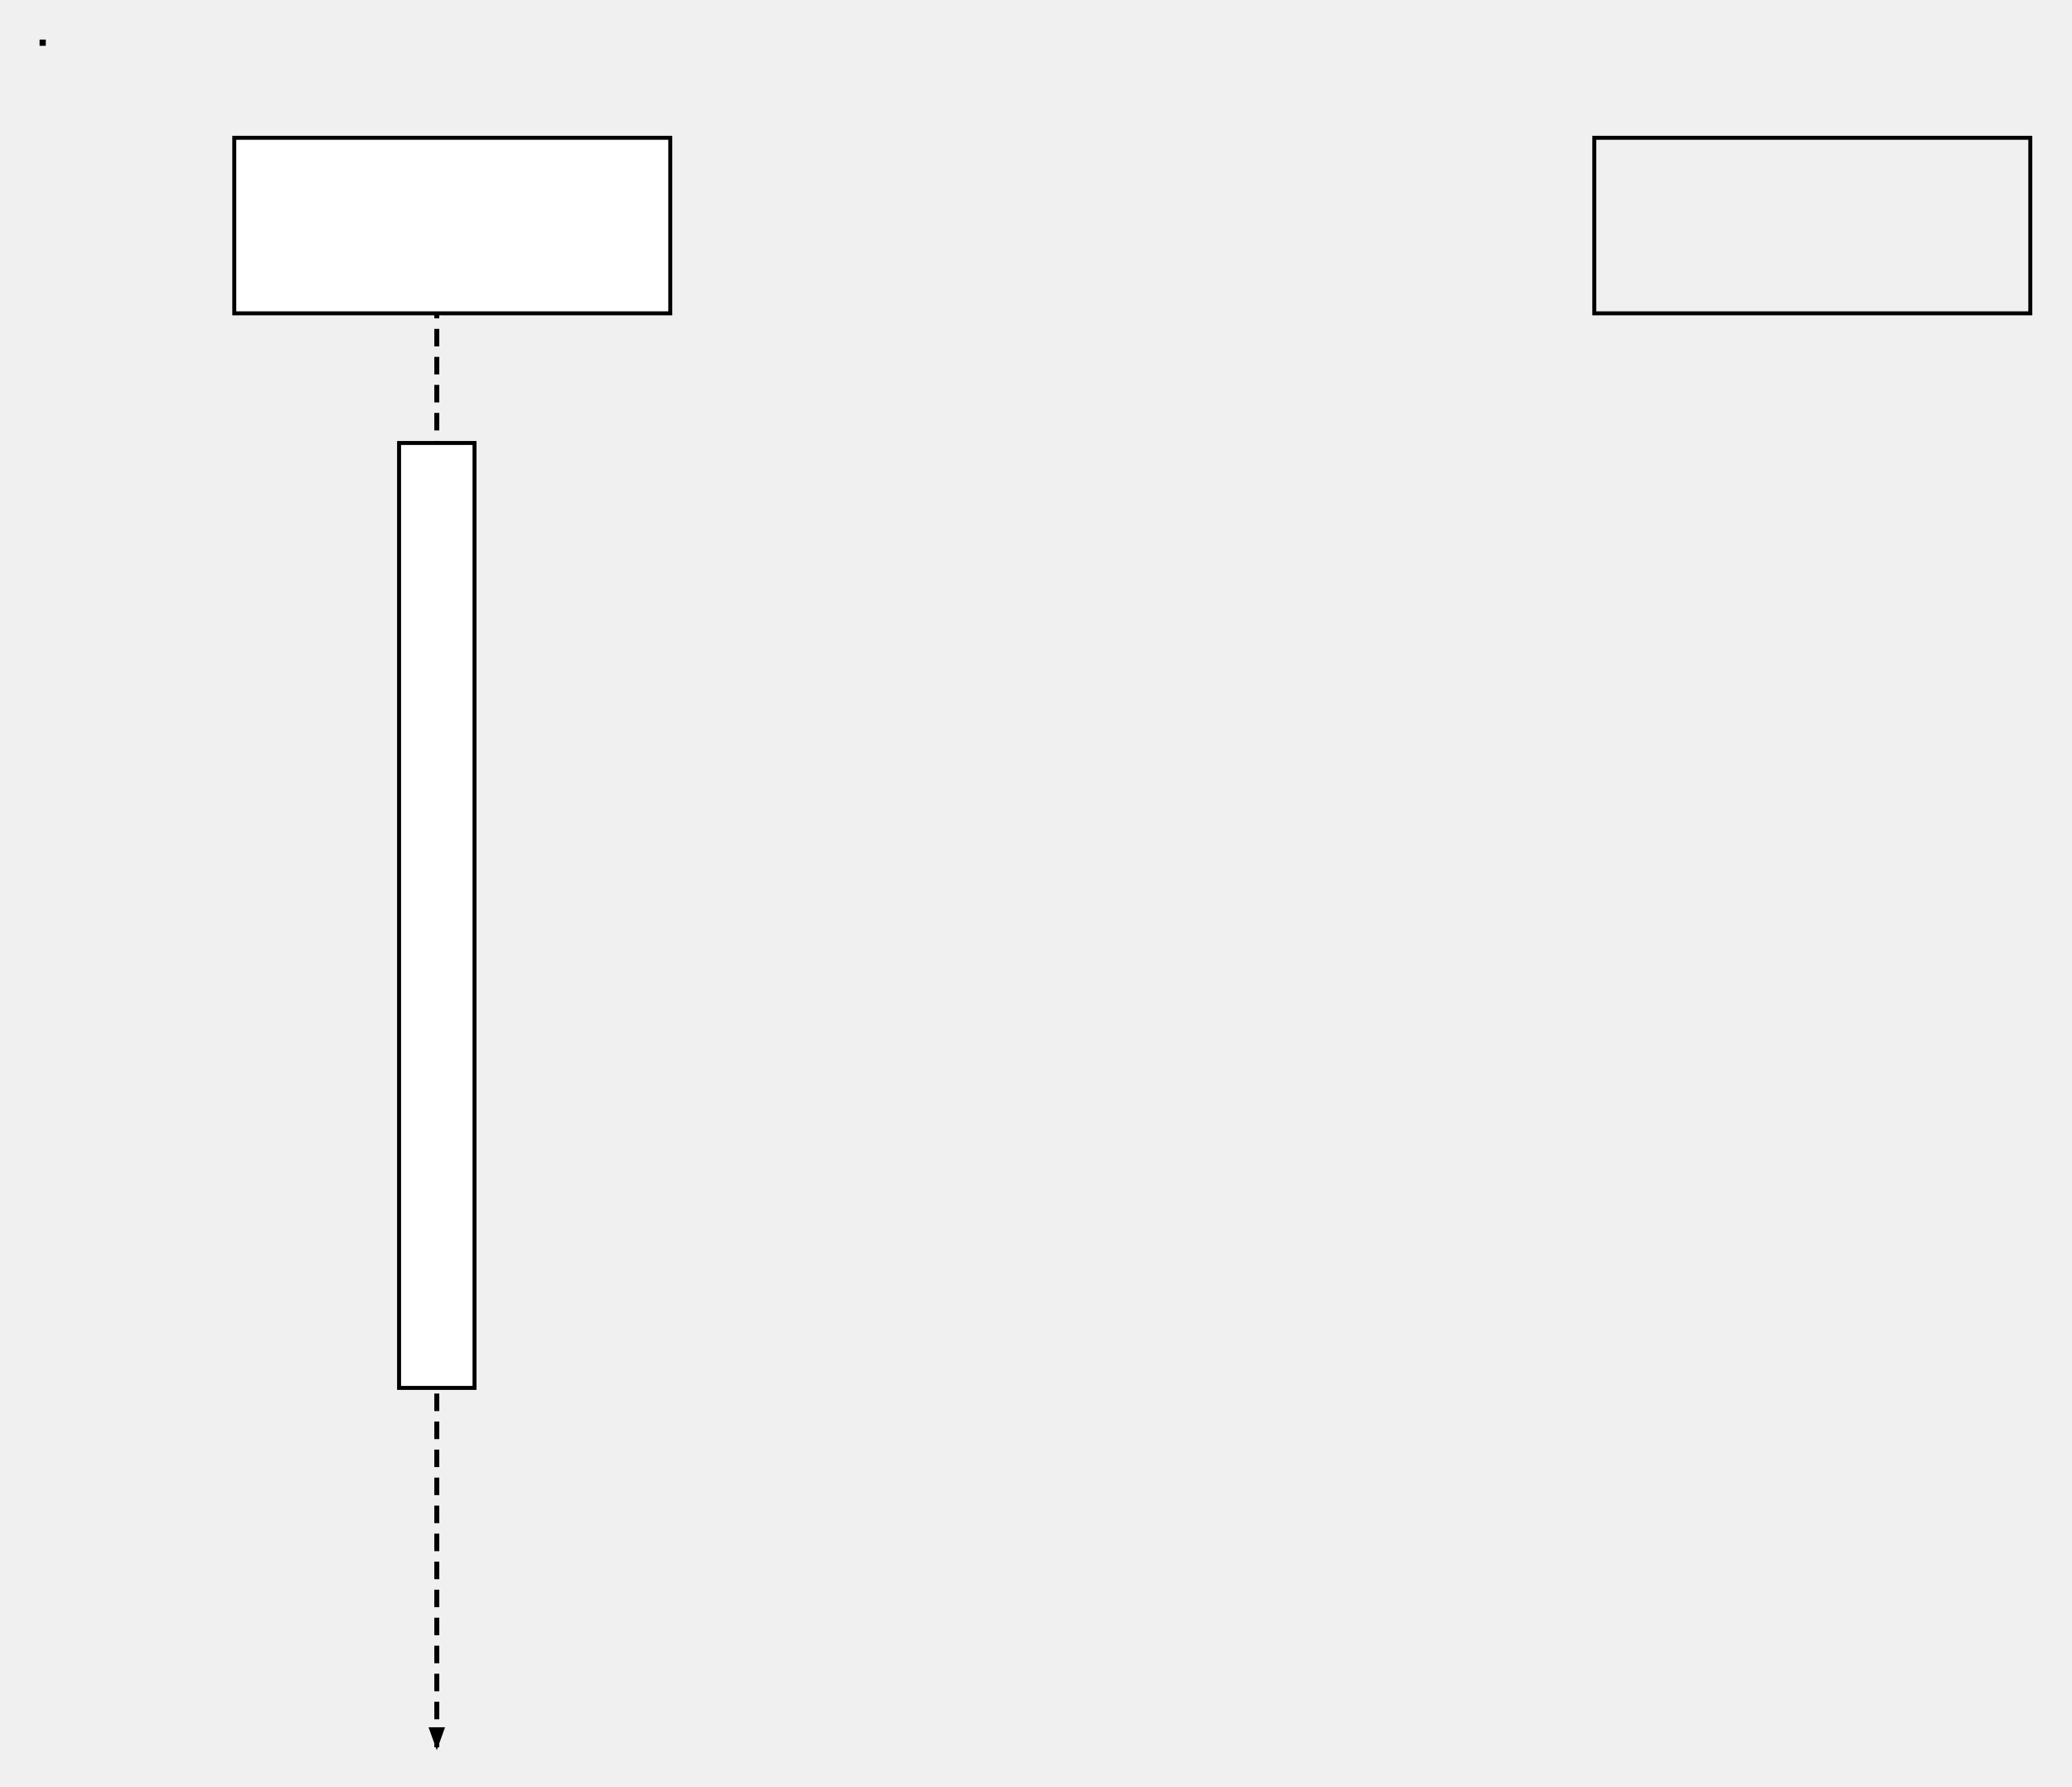
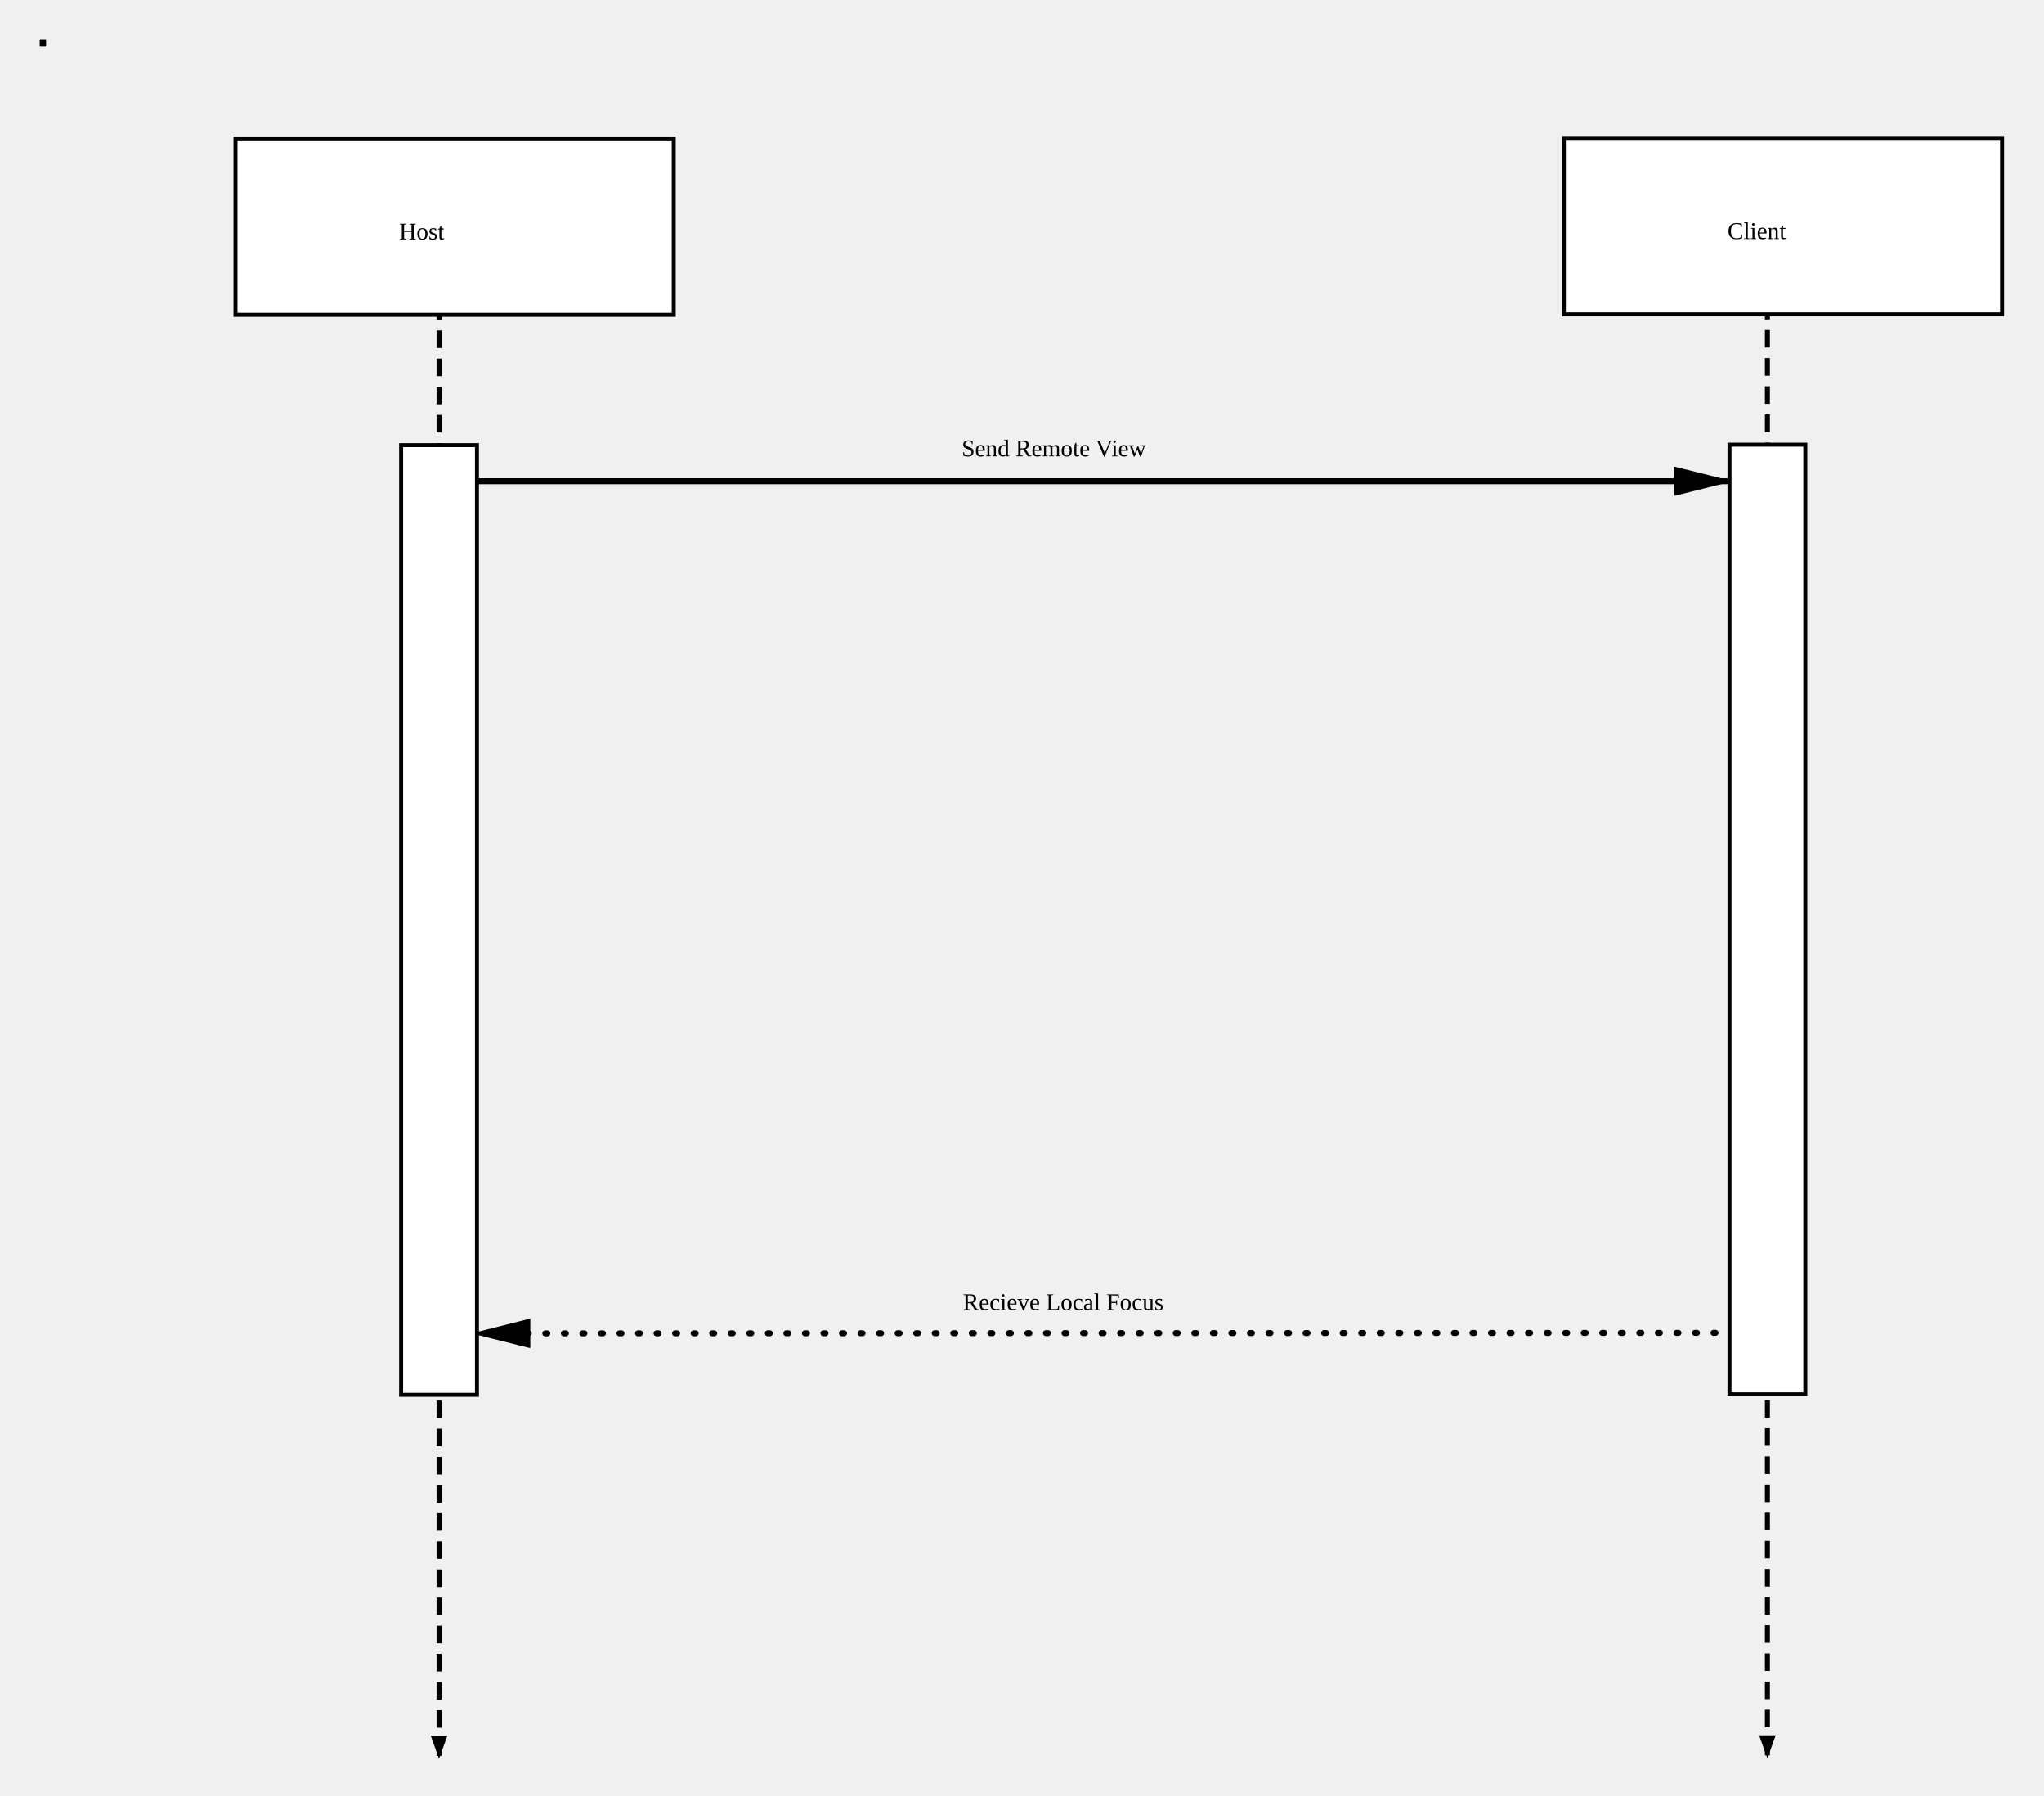
- <svg xmlns="http://www.w3.org/2000/svg" xmlns:ns1="http://latexdraw.sourceforge.net/namespaces/latexdraw" viewBox="-20 -20 1043.6 900" version="1.1" baseProfile="full">
+ <svg xmlns="http://www.w3.org/2000/svg" xmlns:ns1="http://latexdraw.sourceforge.net/namespaces/latexdraw" viewBox="-20 -20 1024.247 900" version="1.1" baseProfile="full">
  <g>
-     <g ns1:type="joinedLines" id="id1558802563">
-       <polyline points="200.0,860.0 200.0,700.0 200.0,120.0 " stroke="black" stroke-width="2.5" fill="none" stroke-dasharray="8.819, 5.292" ns1:rotationAngle="0.0" marker-start="url(#arrow0-1558802563)" />
+     <g ns1:type="joinedLines" id="id1227550348">
+       <polyline points="858.235,647.969 219.177,648.266 218.235,648.266 " stroke="black" stroke-width="3.0" fill="none" stroke-linecap="round" stroke-dasharray="1, 8.292" ns1:rotationAngle="3.1411284788452685" marker-end="url(#arrow1-1227550348)" />
    </g>
-     <g ns1:type="rectangle" id="id2010909520">
+     <g ns1:type="joinedLines" id="id203650195">
+       <polyline points="206.353,221.176 845.412,221.176 846.353,221.176 " stroke="black" stroke-width="3.0" fill="none" ns1:rotationAngle="0.0" marker-end="url(#arrow1-203650195)" />
+     </g>
+     <g ns1:type="joinedLines" id="id1462430044">
+       <polyline points="200,860.0 200,700.0 200,120.0 " stroke="black" stroke-width="2.5" fill="none" stroke-dasharray="8.819, 5.292" ns1:rotationAngle="0.0" marker-start="url(#arrow0-1462430044)" />
+     </g>
+     <g ns1:type="rectangle" id="id1245001409">
      <rect x="98" y="49.4" width="219.6" height="88.4" ns1:borderPos="outer" stroke="black" stroke-width="2.0" fill="white" />
    </g>
-     <g ns1:type="rectangle" id="id552376744">
-       <rect x="783" y="49.4" width="219.6" height="88.4" ns1:borderPos="outer" stroke="black" stroke-width="2.0" fill="none" />
-     </g>
-     <g ns1:type="rectangle" id="id1762685084">
+     <g ns1:type="rectangle" id="id6056285">
      <rect x="1.0" y="1.0" width="1.0" height="1.0" ns1:borderPos="outer" stroke="black" stroke-width="2.0" fill="none" />
    </g>
-     <g ns1:type="rectangle" id="id911425244">
+     <g ns1:type="rectangle" id="id529018119">
      <rect x="1.0" y="1.0" width="1.0" height="1.0" ns1:borderPos="outer" stroke="black" stroke-width="2.0" fill="none" />
    </g>
-     <g ns1:type="rectangle" id="id127686041">
+     <g ns1:type="rectangle" id="id205367363">
      <rect x="1.0" y="1.0" width="1.0" height="1.0" ns1:borderPos="outer" stroke="black" stroke-width="2.0" fill="none" />
    </g>
-     <g ns1:type="rectangle" id="id496551479">
-       <rect x="181.0" y="203.105" width="38.0" height="475.895" ns1:borderPos="outer" stroke="black" stroke-width="2.0" fill="white" />
+     <g ns1:type="rectangle" id="id357526280">
+       <rect x="181" y="203.105" width="38" height="475.895" ns1:borderPos="outer" stroke="black" stroke-width="2.0" fill="white" />
+     </g>
+     <g ns1:type="text" id="id1570506863" fill="black" ns1:position="bl">
+       <text x="180" y="100.0">Host</text>
+     </g>
+     <g ns1:type="joinedLines" id="id2003355389">
+       <polyline points="865.647,859.765 865.647,699.765 865.647,119.765 " stroke="black" stroke-width="2.5" fill="none" stroke-dasharray="8.819, 5.292" ns1:rotationAngle="0.0" marker-start="url(#arrow0-2003355389)" />
+     </g>
+     <g ns1:type="rectangle" id="id576459439">
+       <rect x="763.647" y="49.165" width="219.6" height="88.4" ns1:borderPos="outer" stroke="black" stroke-width="2.0" fill="white" />
+     </g>
+     <g ns1:type="rectangle" id="id2061086193">
+       <rect x="846.647" y="202.87" width="38" height="475.895" ns1:borderPos="outer" stroke="black" stroke-width="2.0" fill="white" />
+     </g>
+     <g ns1:type="text" id="id408049054" fill="black" ns1:position="bl">
+       <text x="845.647" y="99.765">Client</text>
+     </g>
+     <g ns1:type="text" id="id1052053629" fill="black" ns1:position="bl">
+       <text x="461.882" y="208.684">Send Remote View</text>
+     </g>
+     <g ns1:type="text" id="id487025449" fill="black" ns1:position="bl">
+       <text x="462.471" y="636.566">Recieve Local Focus</text>
    </g>
  </g>
  <defs>
-     <marker overflow="visible" markerUnits="userSpaceOnUse" orient="90" id="arrow0-1558802563">
+     <marker overflow="visible" markerUnits="userSpaceOnUse" orient="179.973" id="arrow1-1227550348">
+       <path d="M 0.0 0.0 L -27.0 -6.75 L -27.0 0.0 L -27.0 6.75 z" fill="black" stroke="black" ns1:arrSizeNum="3.5" ns1:tbarSizeNum="5" />
+     </marker>
+     <marker overflow="visible" markerUnits="userSpaceOnUse" orient="auto" id="arrow1-203650195">
+       <path d="M 0.0 0.0 L -27.0 -6.75 L -27.0 0.0 L -27.0 6.75 z" fill="black" stroke="black" ns1:arrSizeNum="3.5" ns1:tbarSizeNum="5" />
+     </marker>
+     <marker overflow="visible" markerUnits="userSpaceOnUse" orient="90" id="arrow0-1462430044">
+       <path d="M 0.0 0.0 L -9.585 -3.448 L -9.585 0.0 L -9.585 3.448 z" fill="black" stroke="black" ns1:arrSizeNum="1.7" ns1:tbarSizeNum="5" />
+     </marker>
+     <marker overflow="visible" markerUnits="userSpaceOnUse" orient="90" id="arrow0-2003355389">
      <path d="M 0.0 0.0 L -9.585 -3.448 L -9.585 0.0 L -9.585 3.448 z" fill="black" stroke="black" ns1:arrSizeNum="1.7" ns1:tbarSizeNum="5" />
    </marker>
  </defs>
</svg>
